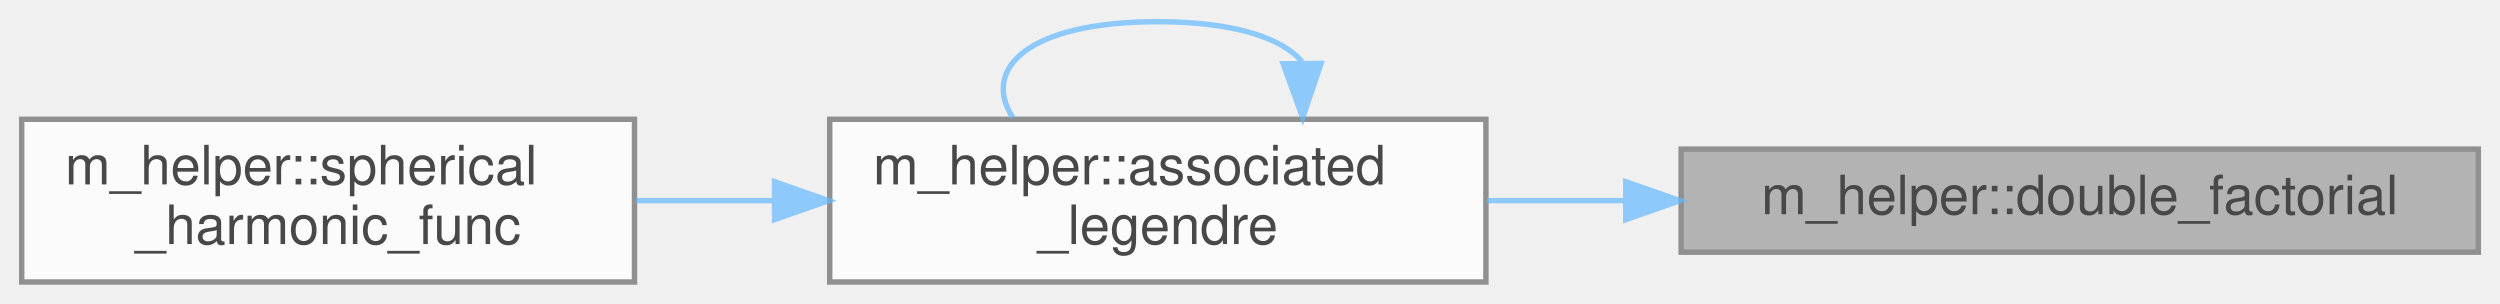
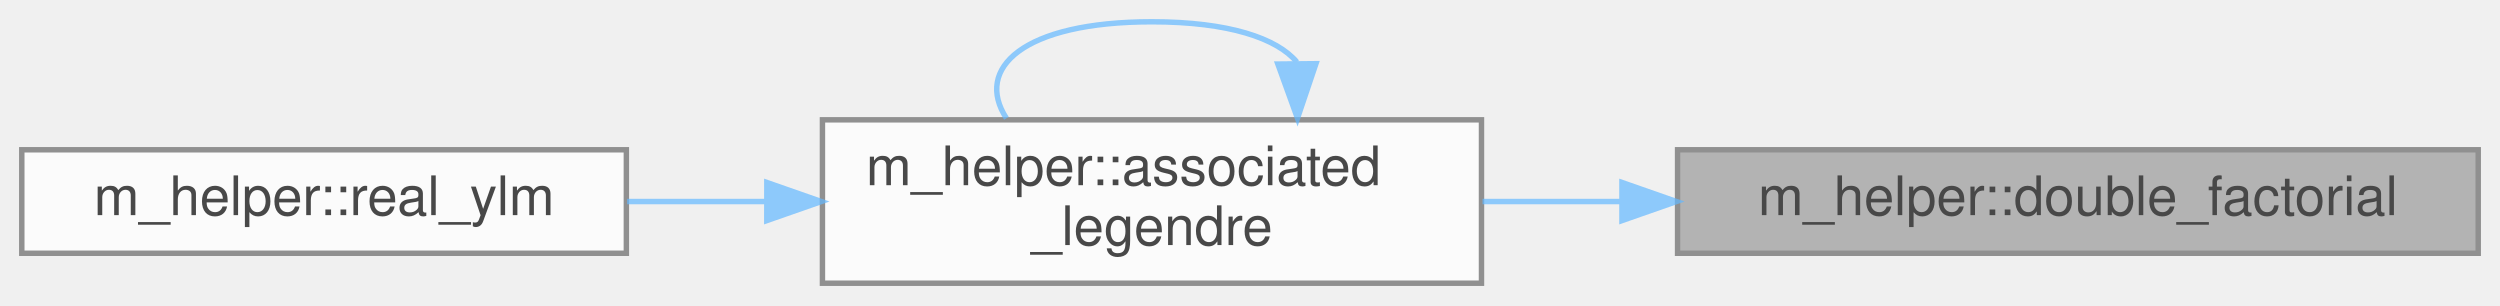
- <svg xmlns="http://www.w3.org/2000/svg" xmlns:xlink="http://www.w3.org/1999/xlink" width="461pt" height="56pt" viewBox="0.00 0.00 461.00 56.00">
+ <svg xmlns="http://www.w3.org/2000/svg" xmlns:xlink="http://www.w3.org/1999/xlink" width="459pt" height="56pt" viewBox="0.00 0.00 459.00 56.00">
  <svg id="main" version="1.1" xml:space="preserve">
    <style type="text/css">
.node, .edge {opacity: 0.7;}
.node.selected, .edge.selected {opacity: 1;}
.edge:hover path { stroke: red; }
.edge:hover polygon { stroke: red; fill: red; }
</style>
    <svg id="graph" class="graph">
      <g id="graph0" class="graph" transform="scale(1 1) rotate(0) translate(4 52)">
        <g id="Node000001" class="node">
          <g id="a_Node000001">
            <a xlink:title="This function calculates the double factorial value of an integer.">
-               <polygon fill="#999999" stroke="#666666" points="453,-24.5 306,-24.5 306,-5.5 453,-5.5 453,-24.5" />
-               <text text-anchor="middle" x="379.5" y="-12.5" font-family="Helvetica,sans-Serif" font-size="10.00">m_helper::double_factorial</text>
+               <polygon fill="#999999" stroke="#666666" points="451,-24.5 304,-24.5 304,-5.5 451,-5.5 451,-24.5" />
+               <text text-anchor="middle" x="377.5" y="-12.5" font-family="Helvetica,sans-Serif" font-size="10.00">m_helper::double_factorial</text>
            </a>
          </g>
        </g>
        <g id="Node000002" class="node">
          <g id="a_Node000002">
-             <a xlink:href="namespacem__helper.html#a23f996aa705b54698b032bf924a1e854" target="_top" xlink:title="This function generates the associated legendre polynomials evaluated at x with inputs l and m.">
-               <polygon fill="white" stroke="#666666" points="270,-30 149,-30 149,0 270,0 270,-30" />
-               <text text-anchor="start" x="157" y="-18" font-family="Helvetica,sans-Serif" font-size="10.00">m_helper::associated</text>
-               <text text-anchor="middle" x="209.5" y="-7" font-family="Helvetica,sans-Serif" font-size="10.00">_legendre</text>
+             <a xlink:href="namespacem__helper.html#a23f996aa705b54698b032bf924a1e854" target="_top" xlink:title="Associated Legendre polynomial P_l^m(x) (Ferrers function, Condon-Shortley phase)....">
+               <polygon fill="white" stroke="#666666" points="268,-30 147,-30 147,0 268,0 268,-30" />
+               <text text-anchor="start" x="155" y="-18" font-family="Helvetica,sans-Serif" font-size="10.00">m_helper::associated</text>
+               <text text-anchor="middle" x="207.5" y="-7" font-family="Helvetica,sans-Serif" font-size="10.00">_legendre</text>
            </a>
          </g>
        </g>
        <g id="edge1_Node000001_Node000002" class="edge">
          <g id="a_edge1_Node000001_Node000002">
            <a xlink:title=" ">
-               <path fill="none" stroke="#63b8ff" d="M295.71,-15C287.1,-15 278.48,-15 270.19,-15" />
-               <polygon fill="#63b8ff" stroke="#63b8ff" points="295.79,-18.5 305.79,-15 295.79,-11.5 295.79,-18.5" />
+               <path fill="none" stroke="#63b8ff" d="M293.71,-15C285.1,-15 276.48,-15 268.19,-15" />
+               <polygon fill="#63b8ff" stroke="#63b8ff" points="293.79,-18.5 303.79,-15 293.79,-11.5 293.79,-18.5" />
            </a>
          </g>
        </g>
        <g id="edge2_Node000002_Node000002" class="edge">
          <g id="a_edge2_Node000002_Node000002">
            <a xlink:title=" ">
-               <path fill="none" stroke="#63b8ff" d="M236.11,-40.6C232.47,-44.97 223.6,-48 209.5,-48 185.75,-48 176.84,-39.41 182.78,-30.28" />
-               <polygon fill="#63b8ff" stroke="#63b8ff" points="239.61,-40.31 236.22,-30.28 232.61,-40.24 239.61,-40.31" />
+               <path fill="none" stroke="#63b8ff" d="M234.11,-40.6C230.47,-44.97 221.6,-48 207.5,-48 183.75,-48 174.84,-39.41 180.78,-30.28" />
+               <polygon fill="#63b8ff" stroke="#63b8ff" points="237.61,-40.31 234.22,-30.28 230.61,-40.24 237.61,-40.31" />
            </a>
          </g>
        </g>
        <g id="Node000003" class="node">
          <g id="a_Node000003">
-             <a xlink:href="namespacem__helper.html#a27ca2e36a0c9aaf4c0a3ddbc2c8ec01c" target="_top" xlink:title="This function calculates the spherical harmonic function evaluated at x and phi.">
-               <polygon fill="white" stroke="#666666" points="113,-30 0,-30 0,0 113,0 113,-30" />
-               <text text-anchor="start" x="8" y="-18" font-family="Helvetica,sans-Serif" font-size="10.00">m_helper::spherical</text>
-               <text text-anchor="middle" x="56.5" y="-7" font-family="Helvetica,sans-Serif" font-size="10.00">_harmonic_func</text>
+             <a xlink:href="namespacem__helper.html#aefc6e387638ded938f886f931436a7bf" target="_top" xlink:title="Real spherical harmonic Y_lm(theta, phi). theta = polar angle from +z (acos(z/r)),...">
+               <polygon fill="white" stroke="#666666" points="111,-24.5 0,-24.5 0,-5.5 111,-5.5 111,-24.5" />
+               <text text-anchor="middle" x="55.5" y="-12.5" font-family="Helvetica,sans-Serif" font-size="10.00">m_helper::real_ylm</text>
            </a>
          </g>
        </g>
        <g id="edge3_Node000002_Node000003" class="edge">
          <g id="a_edge3_Node000002_Node000003">
            <a xlink:title=" ">
-               <path fill="none" stroke="#63b8ff" d="M138.57,-15C130.1,-15 121.53,-15 113.3,-15" />
-               <polygon fill="#63b8ff" stroke="#63b8ff" points="138.82,-18.5 148.82,-15 138.82,-11.5 138.82,-18.5" />
+               <path fill="none" stroke="#63b8ff" d="M136.76,-15C128.16,-15 119.47,-15 111.14,-15" />
+               <polygon fill="#63b8ff" stroke="#63b8ff" points="136.79,-18.5 146.79,-15 136.78,-11.5 136.79,-18.5" />
            </a>
          </g>
        </g>
      </g>
    </svg>
  </svg>
  <style type="text/css">

[data-mouse-over-selected='false'] { opacity: 0.7; }
[data-mouse-over-selected='true']  { opacity: 1.0; }

</style>
</svg>
